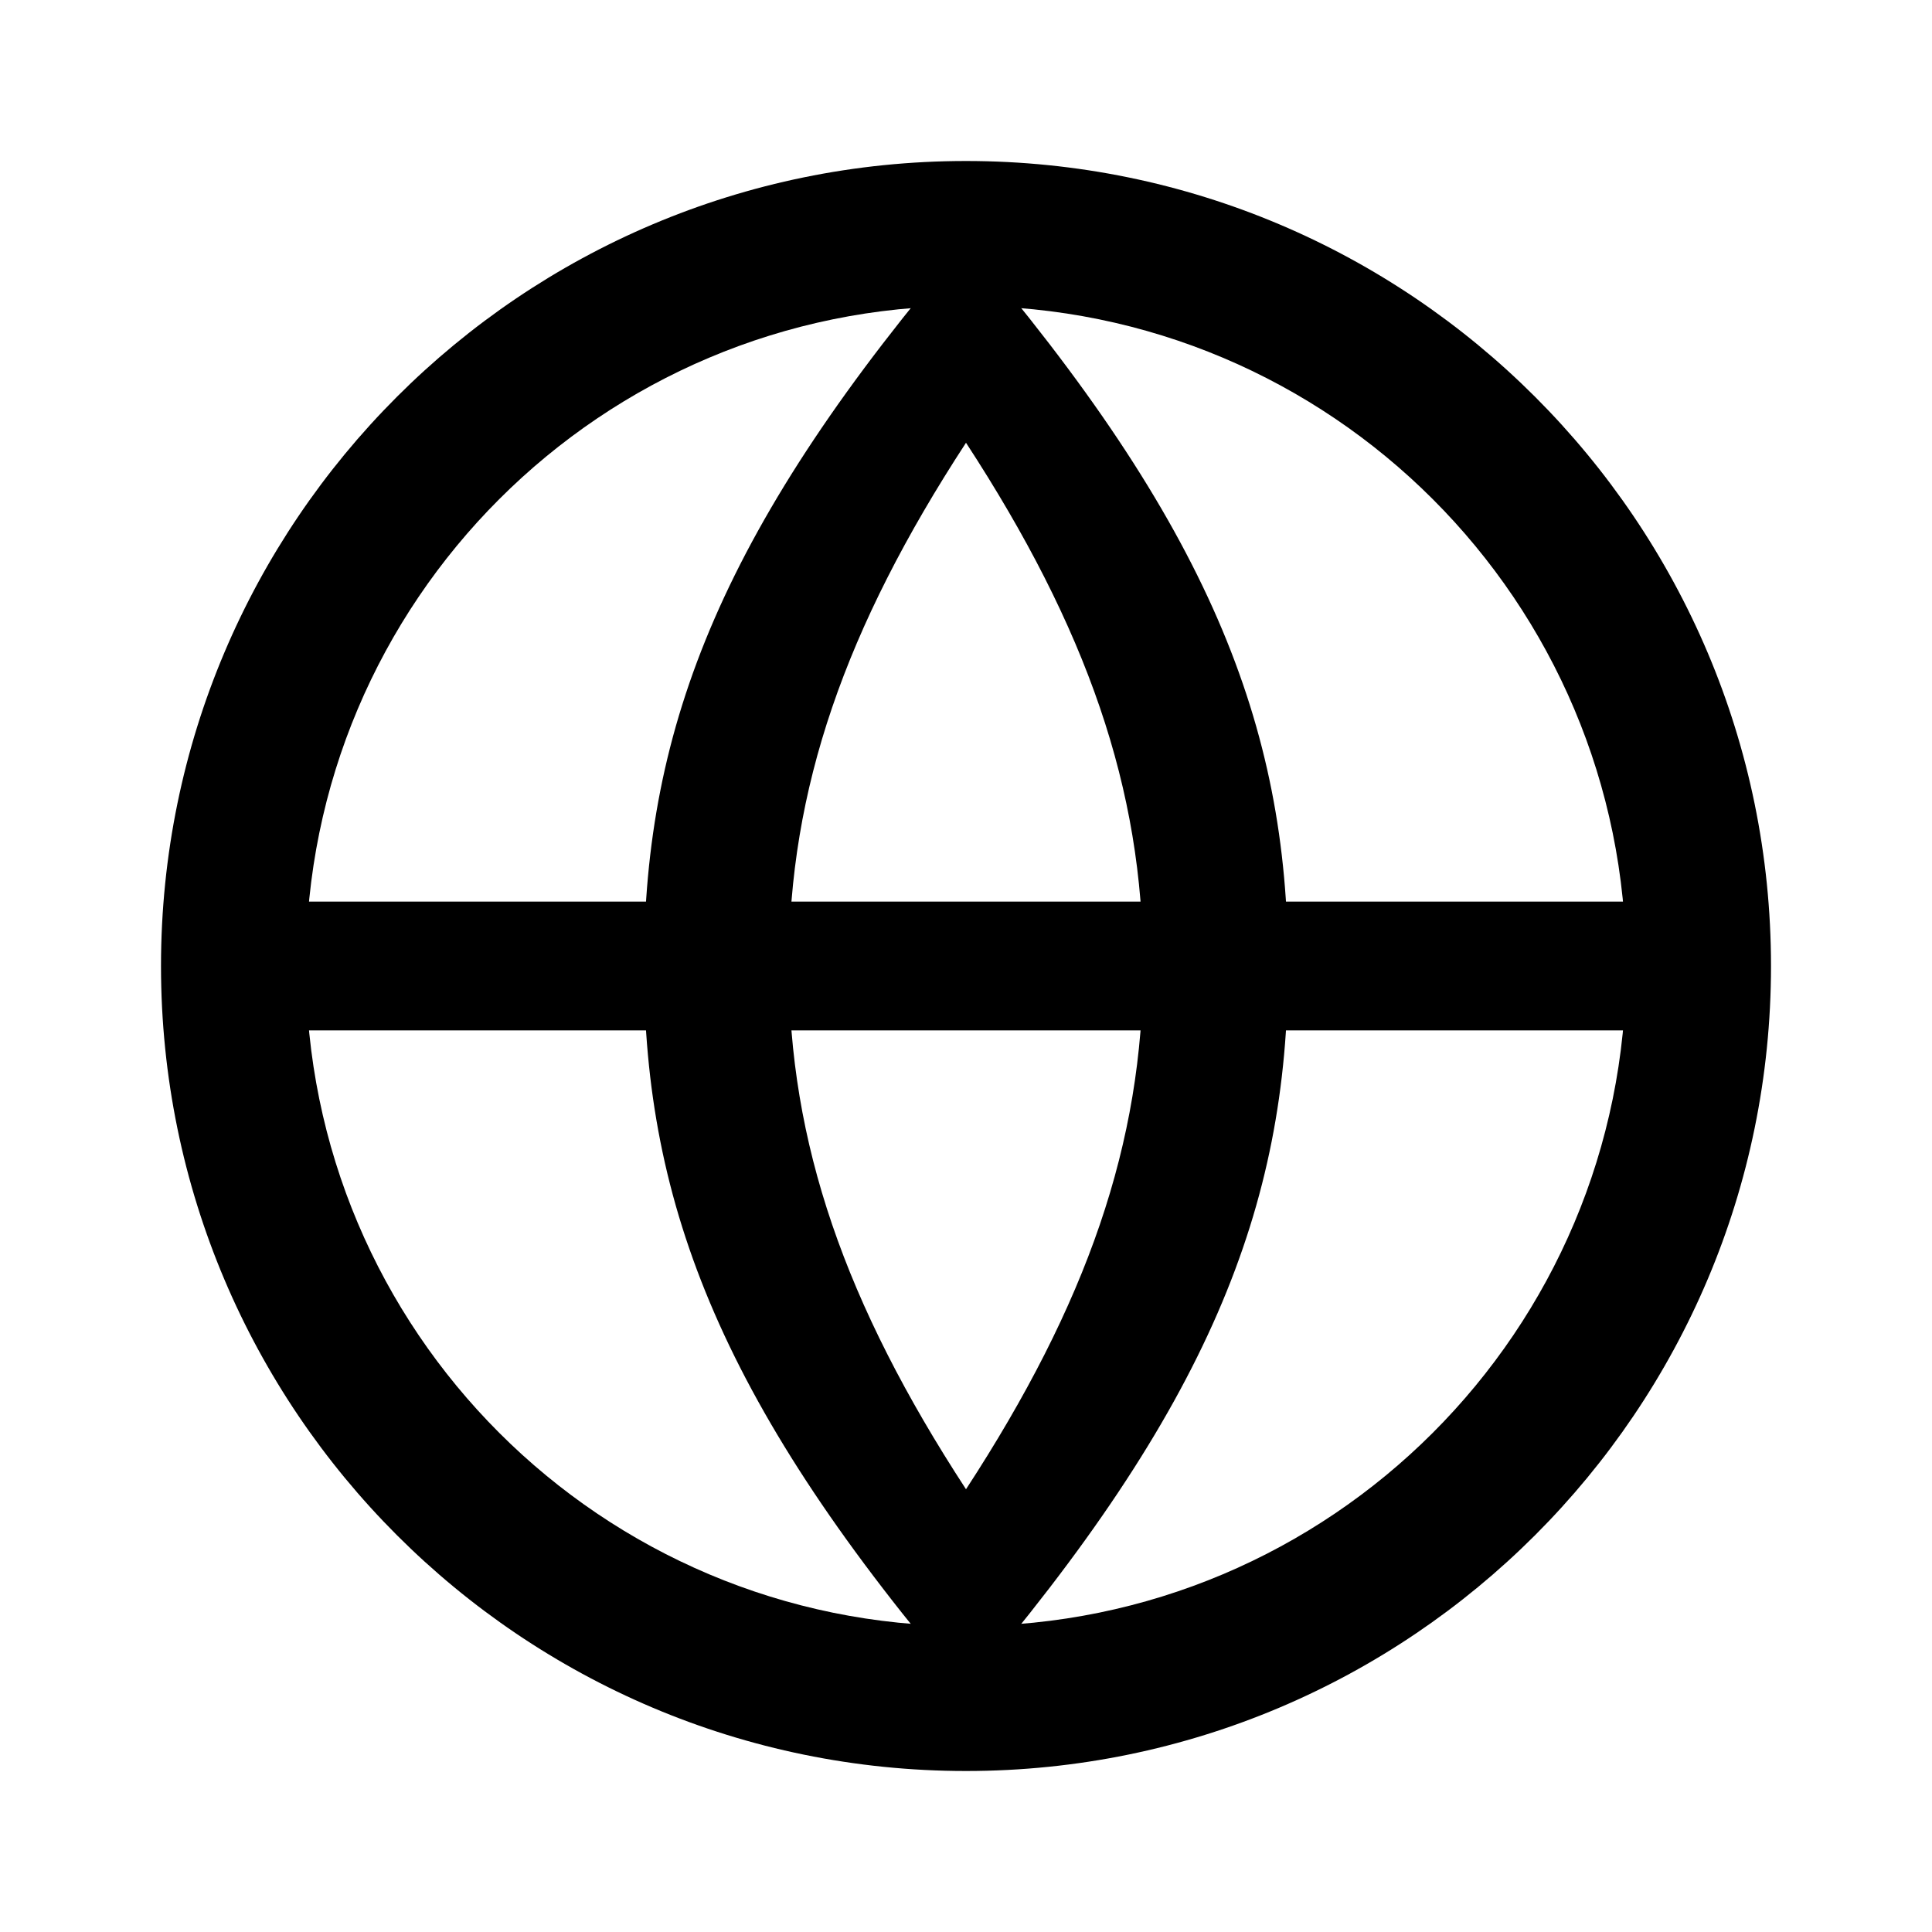
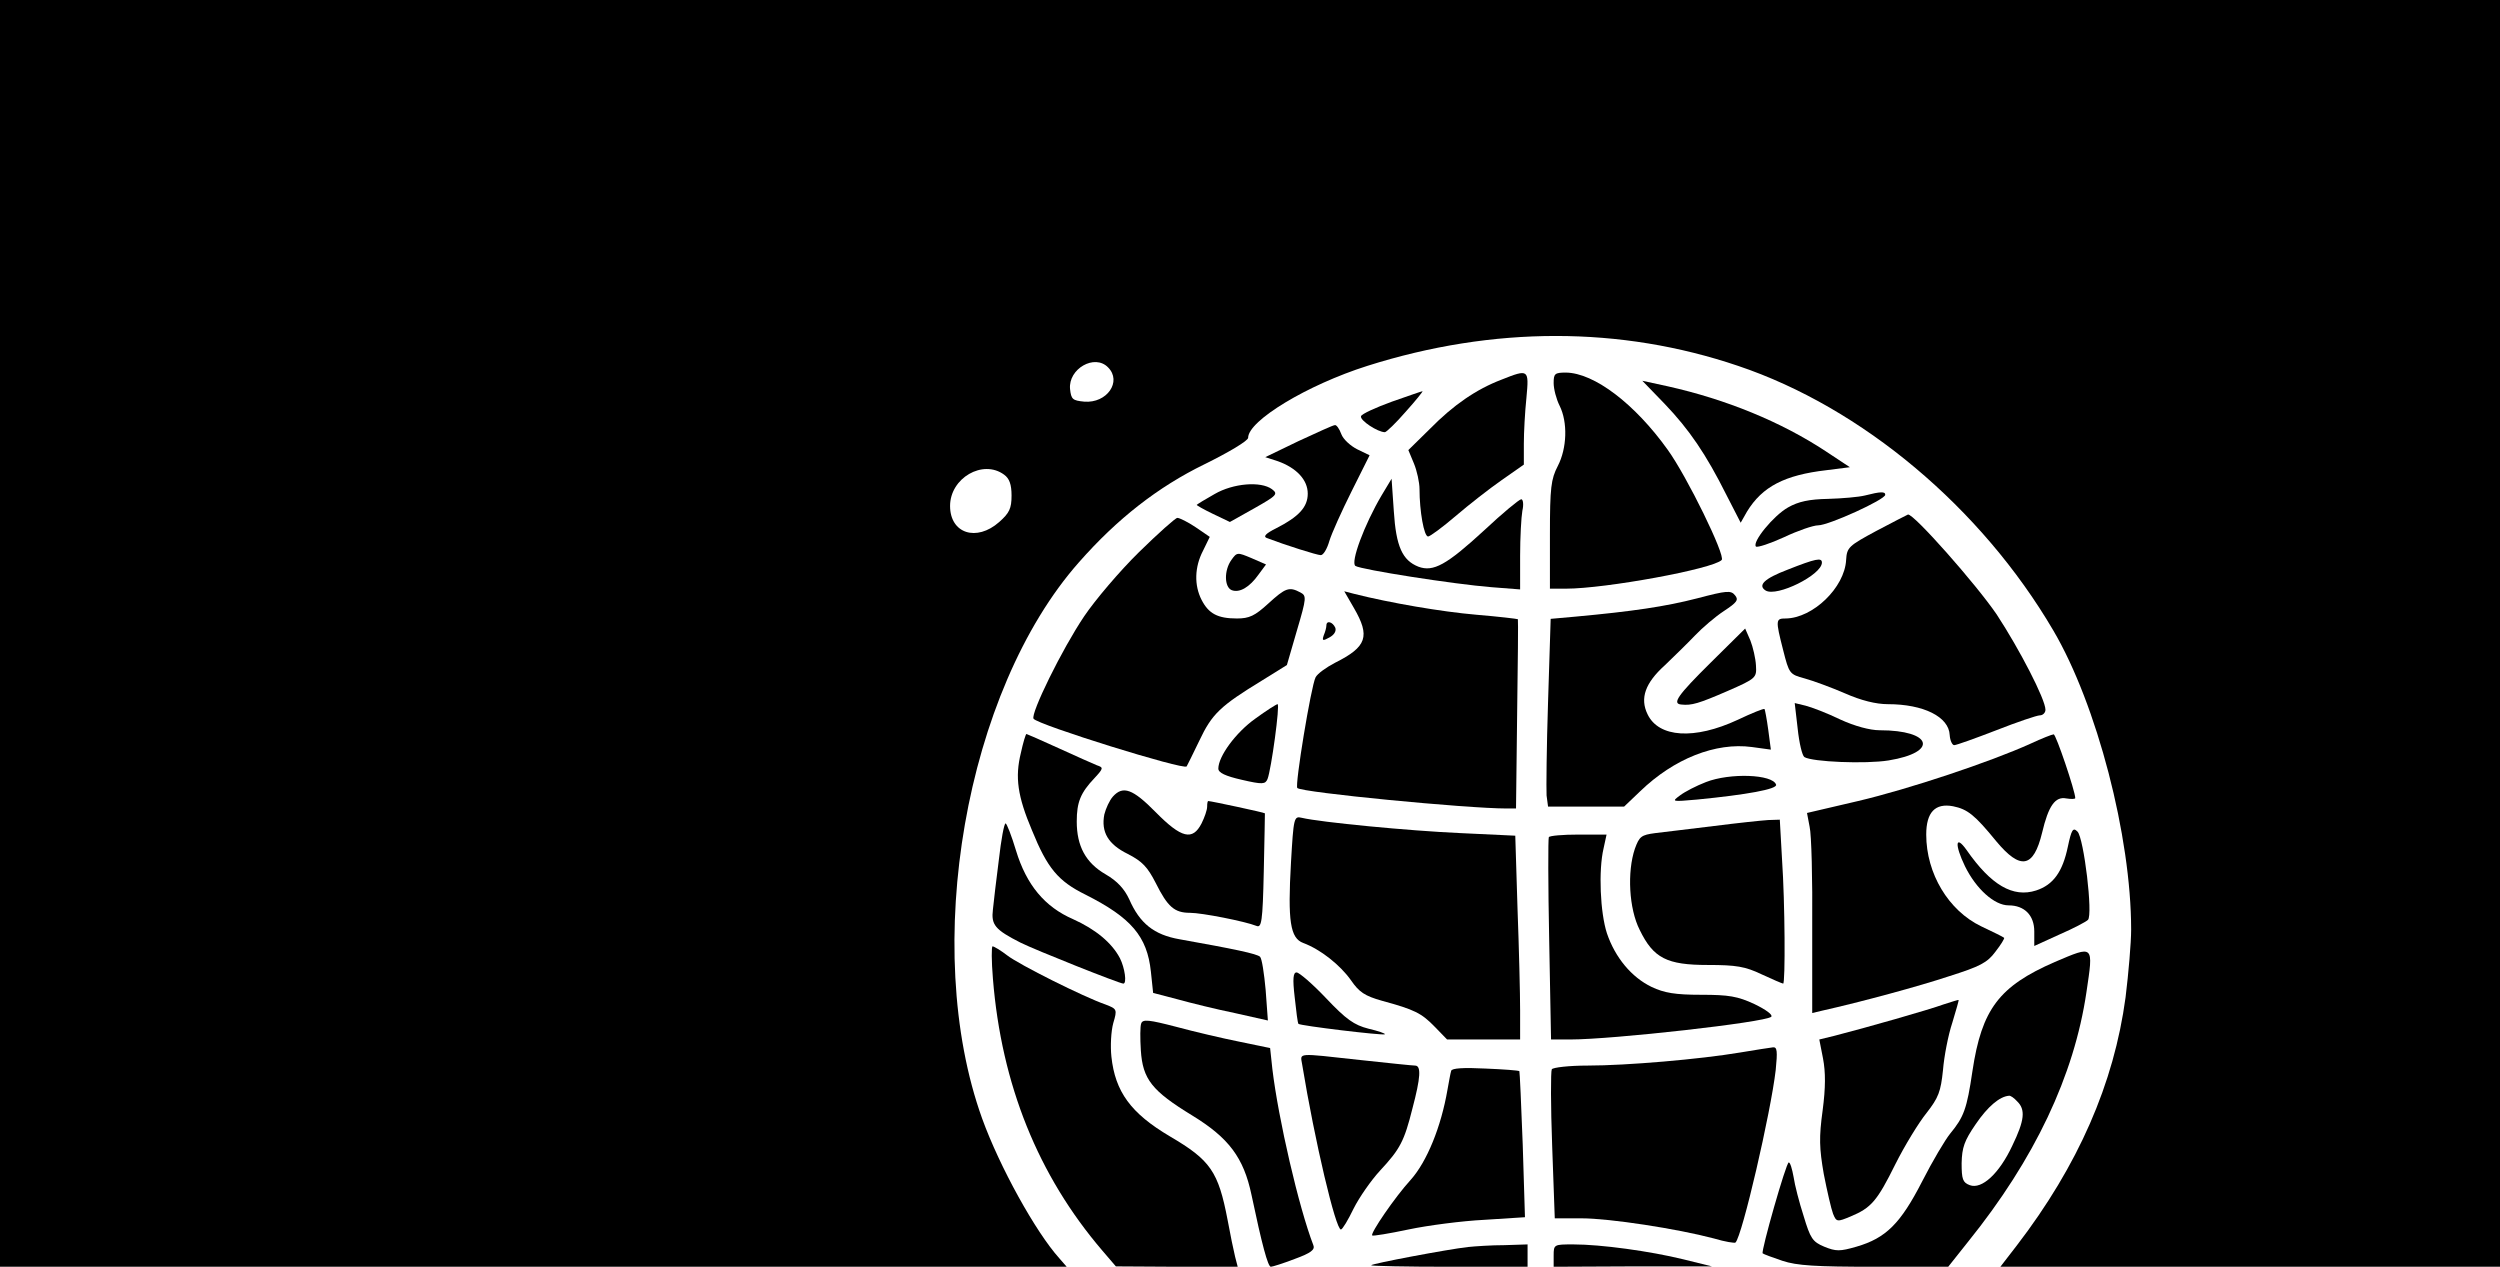
- <svg xmlns="http://www.w3.org/2000/svg" width="24" height="24" viewBox="0 0 24 24" fill="currentColor" aria-hidden="true">
-   <path fill-rule="evenodd" d="M12 2 C6.48 2 2 6.48 2 12 C2 17.52 6.48 22 12 22 C17.52 22 22 17.52 22 12 C22 6.48 17.52 2 12 2 Z M12 3.8 C16.53 3.8 20.2 7.47 20.2 12 C20.2 16.53 16.53 20.2 12 20.2 C7.47 20.2 3.8 16.53 3.8 12 C3.8 7.47 7.47 3.8 12 3.8 Z" />
-   <rect x="3" y="11.2" width="18" height="1.6" rx="0.8" />
-   <path fill-rule="evenodd" d="M12 3 C9 6.5 8 9 8 12 C8 15 9 17.5 12 21 C15 17.5 16 15 16 12 C16 9 15 6.5 12 3 Z M12 5.5 C10.5 7.8 9.8 9.8 9.8 12 C9.8 14.2 10.5 16.2 12 18.5 C13.5 16.2 14.2 14.2 14.2 12 C14.2 9.8 13.5 7.8 12 5.5 Z" />
+ <svg xmlns="http://www.w3.org/2000/svg" viewBox="0 0 671 340" fill="currentColor" aria-hidden="true">
+   <g transform="translate(-21,340) scale(0.1,-0.1)" fill="currentColor" stroke="none">
+     <path d="M210 1700 l0 -1700 1432 0 1431 0 -20 23 c-63 70 -160 245 -207 375 -165 459 -45 1148 260 1493 103 117 212 202 337 263 65 32 117 63 117 71 0 46 159 142 320 193 338 107 679 107 995 0 333 -112 653 -381 846 -710 117 -199 209 -553 209 -803 0 -35 -7 -117 -15 -182 -31 -231 -127 -451 -292 -666 l-44 -57 670 0 671 0 0 1700 0 1700 -3355 0 -3355 0 0 -1700z m2974 714 c38 -38 -3 -97 -64 -92 -31 3 -35 6 -38 34 -5 54 66 95 102 58z m-279 -288 c14 -10 20 -26 20 -56 0 -35 -6 -47 -33 -71 -61 -54 -132 -31 -132 43 0 75 88 126 145 84z" />
+     <path d="M4240 2381 c-68 -26 -129 -68 -192 -132 l-58 -57 15 -36 c8 -19 15 -51 15 -69 0 -59 12 -127 23 -127 5 0 39 25 74 55 35 30 90 73 123 96 l60 42 0 56 c0 31 3 86 7 124 7 76 6 77 -67 48z" />
+     <path d="M4380 2372 c0 -16 7 -43 16 -61 22 -44 20 -114 -5 -162 -18 -35 -21 -57 -21 -184 l0 -145 43 0 c106 0 395 53 418 77 11 11 -93 224 -145 296 -88 123 -197 206 -273 207 -30 0 -33 -3 -33 -28z" />
+     <path d="M4678 2316 c66 -69 111 -135 166 -245 l38 -74 17 30 c41 67 101 98 213 111 l63 8 -65 43 c-120 79 -267 139 -423 174 l-69 15 60 -62z" />
+     <path d="M3946 2322 c-44 -16 -81 -33 -83 -39 -4 -11 45 -43 64 -43 4 0 30 25 56 55 27 30 47 55 45 55 -2 0 -39 -13 -82 -28z" />
+     <path d="M3695 2216 l-89 -43 34 -11 c50 -18 80 -50 80 -87 0 -36 -24 -62 -85 -93 -28 -14 -35 -22 -25 -26 50 -19 135 -46 145 -46 7 0 17 17 23 38 6 20 33 80 60 134 l48 96 -33 16 c-18 9 -38 27 -43 41 -5 14 -13 25 -17 24 -5 0 -48 -20 -98 -43z" />
+     <path d="M3918 2070 c-46 -78 -84 -180 -70 -189 16 -10 264 -49 365 -57 l77 -6 0 90 c0 49 3 104 6 121 4 17 2 31 -3 31 -5 0 -50 -37 -99 -83 -101 -93 -137 -113 -177 -98 -43 17 -60 54 -66 149 l-6 87 -27 -45z" />
+     <path d="M3470 2074 c-25 -14 -46 -27 -48 -29 -1 -1 18 -12 43 -24 l46 -22 66 37 c60 34 64 38 47 51 -30 22 -104 16 -154 -13z" />
+     <path d="M5215 2070 c-16 -4 -61 -8 -99 -9 -50 -1 -79 -7 -107 -23 -39 -22 -97 -93 -86 -105 4 -3 38 8 75 25 38 18 79 32 92 32 28 0 180 69 180 82 0 9 -12 9 -55 -2z" />
+     <path d="M5246 1975 c-74 -40 -79 -44 -81 -78 -4 -74 -89 -156 -162 -157 -27 0 -28 -3 -7 -85 16 -63 17 -65 58 -76 22 -6 71 -24 108 -40 43 -19 83 -29 115 -29 96 0 164 -34 166 -83 1 -15 7 -27 12 -27 6 0 56 18 113 40 56 22 109 40 117 40 8 0 15 7 15 15 0 28 -70 163 -131 256 -56 82 -223 271 -238 268 -3 -1 -41 -21 -85 -44z" />
+     <path d="M3267 1918 c-52 -51 -118 -129 -147 -172 -60 -89 -144 -261 -136 -275 10 -16 405 -139 411 -128 1 1 16 32 34 69 34 72 56 93 169 162 l66 41 27 93 c26 88 26 93 9 102 -30 16 -40 12 -86 -30 -36 -33 -51 -40 -84 -40 -52 0 -76 13 -95 50 -20 39 -19 88 4 132 l18 37 -38 26 c-21 14 -43 25 -49 25 -5 0 -52 -42 -103 -92z" />
+     <path d="M3515 1897 c-20 -28 -19 -73 1 -81 21 -8 48 8 72 42 l20 27 -39 17 c-38 16 -39 16 -54 -5z" />
+     <path d="M5008 1871 c-63 -24 -81 -42 -59 -56 30 -18 151 42 151 75 0 14 -16 11 -92 -19z" />
+     <path d="M4765 1794 c-85 -22 -174 -35 -326 -49 l-67 -6 -7 -222 c-4 -122 -5 -235 -4 -252 l4 -30 102 0 102 0 43 41 c91 88 203 132 300 119 l51 -7 -7 53 c-4 30 -9 55 -10 56 -2 2 -34 -11 -72 -29 -116 -54 -212 -48 -242 15 -21 43 -6 84 46 131 24 23 61 59 81 80 20 21 55 51 78 66 35 23 40 30 30 42 -11 14 -22 13 -102 -8z" />
+     <path d="M3844 1768 c44 -76 35 -104 -51 -147 -23 -12 -47 -29 -52 -39 -12 -23 -56 -290 -49 -297 11 -12 455 -55 562 -55 l25 0 3 253 c2 138 3 253 2 255 -1 1 -51 7 -111 12 -94 8 -233 32 -328 56 l-27 7 26 -45z" />
+     <path d="M3770 1721 c0 -5 -3 -17 -7 -26 -5 -15 -3 -16 15 -6 13 7 19 17 16 26 -7 16 -24 21 -24 6z" />
+     <path d="M4802 1622 c-90 -89 -105 -111 -79 -113 27 -3 47 3 123 36 78 34 79 36 77 69 -1 19 -8 49 -15 67 l-14 32 -92 -91z" />
+     <path d="M3579 1471 c-52 -37 -99 -101 -99 -134 0 -11 19 -20 63 -30 56 -13 63 -12 69 2 10 25 34 201 27 201 -3 0 -30 -17 -60 -39z" />
+     <path d="M5035 1444 c4 -38 12 -72 18 -76 21 -13 164 -19 226 -9 135 22 117 81 -24 81 -26 0 -67 11 -106 29 -35 17 -77 33 -93 37 l-29 7 8 -69z" />
+     <path d="M2950 1379 c-16 -65 -9 -116 30 -208 41 -101 70 -136 143 -172 123 -62 166 -112 176 -207 l6 -57 65 -17 c36 -10 105 -27 154 -37 l89 -20 -6 82 c-4 44 -10 84 -15 89 -8 8 -70 21 -216 47 -69 12 -107 43 -135 107 -13 28 -32 49 -63 67 -54 31 -78 76 -78 142 0 52 10 77 48 117 24 26 24 28 6 34 -10 4 -57 25 -103 46 -46 21 -85 38 -86 38 -2 0 -9 -23 -15 -51z" />
+     <path d="M5660 1404 c-108 -49 -327 -122 -463 -154 l-137 -32 7 -37 c5 -20 8 -141 7 -268 l0 -232 25 6 c107 24 262 66 343 93 82 26 102 36 124 66 15 19 25 36 23 37 -2 2 -30 16 -62 31 -87 42 -147 141 -147 246 0 60 24 85 72 76 39 -8 58 -23 116 -94 65 -78 100 -72 123 23 17 72 35 98 65 92 13 -2 24 -2 24 1 0 18 -52 172 -58 171 -4 0 -32 -11 -62 -25z" />
+     <path d="M4789 1301 c-26 -10 -57 -26 -70 -36 -23 -17 -22 -17 46 -11 133 13 216 28 212 40 -9 28 -124 32 -188 7z" />
+     <path d="M3197 1262 c-9 -10 -19 -32 -23 -48 -9 -47 10 -80 63 -106 39 -20 53 -35 75 -78 32 -64 50 -80 92 -80 32 0 148 -23 178 -35 14 -6 17 9 20 147 2 84 3 154 3 155 0 2 -145 33 -152 33 -2 0 -3 -7 -3 -15 0 -9 -7 -29 -15 -45 -24 -47 -54 -40 -123 30 -62 63 -88 72 -115 42z" />
+     <path d="M3675 1085 c-9 -158 -2 -203 33 -216 46 -17 99 -59 128 -100 22 -32 37 -42 83 -55 88 -24 106 -33 142 -70 l33 -34 98 0 98 0 0 78 c0 44 -3 167 -7 274 l-6 195 -148 7 c-136 6 -375 29 -425 41 -21 5 -22 1 -29 -120z" />
+     <path d="M4810 1183 c-63 -8 -134 -16 -157 -19 -38 -5 -43 -9 -55 -42 -21 -62 -16 -161 13 -218 37 -76 73 -94 183 -94 76 0 100 -4 144 -25 30 -14 56 -25 58 -25 6 0 5 216 -3 333 l-6 107 -31 -1 c-17 -1 -83 -8 -146 -16z" />
+     <path d="M2891 1093 c-7 -54 -14 -114 -16 -134 -5 -41 5 -54 74 -89 40 -20 266 -110 276 -110 10 0 4 42 -9 68 -22 42 -66 78 -126 105 -76 33 -125 92 -153 184 -12 40 -25 73 -28 73 -4 0 -12 -44 -18 -97z" />
+     <path d="M5760 1127 c-14 -67 -39 -102 -85 -117 -62 -20 -121 14 -187 109 -30 42 -32 14 -4 -44 30 -61 79 -105 117 -105 43 0 69 -27 69 -70 l0 -39 68 31 c37 16 71 34 76 39 14 13 -11 220 -28 237 -12 12 -16 6 -26 -41z" />
+     <path d="M4367 1153 c-2 -5 -2 -128 1 -275 l5 -268 51 0 c114 0 524 46 540 61 5 5 -14 19 -45 34 -45 21 -69 25 -143 25 -70 0 -99 5 -133 21 -54 26 -98 79 -120 144 -18 55 -23 169 -9 228 l8 37 -75 0 c-42 0 -78 -3 -80 -7z" />
+     <path d="M2875 773 c23 -284 121 -528 294 -730 l36 -42 164 -1 163 0 -7 27 c-4 16 -13 60 -20 98 -25 131 -46 161 -155 225 -105 62 -147 120 -157 214 -3 28 -1 68 5 90 11 37 10 38 -21 50 -58 20 -232 107 -264 132 -17 13 -35 24 -39 24 -3 0 -3 -39 1 -87z" />
+     <path d="M5725 818 c-149 -65 -196 -126 -221 -293 -15 -102 -23 -123 -60 -168 -13 -16 -47 -73 -75 -128 -58 -113 -97 -152 -176 -175 -45 -13 -55 -13 -87 0 -31 13 -37 22 -55 82 -12 37 -24 84 -27 105 -4 22 -9 39 -13 39 -7 0 -75 -239 -70 -244 2 -2 26 -11 53 -20 39 -13 90 -16 247 -16 l198 0 54 68 c178 221 284 445 317 669 19 128 21 126 -85 81z m-101 -374 c23 -22 20 -51 -13 -119 -35 -75 -82 -118 -114 -106 -19 7 -22 16 -22 59 1 42 7 60 38 105 32 47 64 74 89 76 4 1 14 -6 22 -15z" />
+     <path d="M3685 723 c4 -38 8 -69 10 -71 4 -5 228 -32 232 -28 2 2 -18 9 -44 15 -39 10 -60 25 -114 82 -36 38 -72 69 -79 69 -9 0 -11 -16 -5 -67z" />
+     <path d="M5426 704 c-38 -14 -210 -63 -292 -84 l-41 -10 10 -51 c7 -37 7 -78 -1 -139 -10 -73 -9 -102 3 -171 9 -46 20 -94 25 -107 9 -22 11 -22 47 -7 55 23 71 41 120 140 25 50 63 112 84 138 32 41 38 57 44 115 3 37 14 94 25 127 10 33 18 61 17 61 -1 1 -19 -5 -41 -12z" />
+     <path d="M3273 653 c-3 -7 -3 -40 -1 -72 5 -78 30 -109 138 -175 98 -60 138 -113 159 -213 28 -133 44 -193 52 -193 4 0 33 9 64 21 44 16 55 25 50 37 -39 101 -94 339 -110 473 l-6 56 -82 17 c-45 9 -122 27 -170 40 -73 19 -90 21 -94 9z" />
+     <path d="M4880 575 c-107 -18 -304 -35 -409 -35 -49 0 -93 -5 -96 -10 -3 -6 -3 -98 1 -205 l7 -195 72 0 c75 0 257 -28 355 -54 30 -9 56 -13 58 -11 18 17 95 350 108 463 5 50 4 62 -7 61 -8 -1 -48 -7 -89 -14z" />
+     <path d="M3705 543 c34 -207 90 -443 104 -443 4 0 19 25 34 56 15 30 47 76 71 102 54 58 65 79 87 167 22 83 24 115 7 115 -7 0 -74 7 -148 15 -173 19 -160 20 -155 -12z" />
+     <path d="M4105 526 c-2 -6 -6 -29 -10 -51 -17 -99 -55 -193 -99 -242 -42 -46 -109 -144 -103 -149 2 -2 45 5 97 16 52 11 144 23 204 26 l109 7 -6 195 c-4 107 -8 196 -9 197 -2 2 -43 5 -91 7 -59 3 -90 1 -92 -6z" />
+     <path d="M4150 53 c-54 -6 -260 -45 -260 -49 0 -2 95 -4 210 -4 l210 0 0 30 0 30 -62 -2 c-35 0 -79 -3 -98 -5z" />
+     <path d="M4380 30 l0 -30 213 1 212 0 -77 19 c-90 22 -221 40 -295 40 -52 0 -53 0 -53 -30z" />
+   </g>
</svg>
